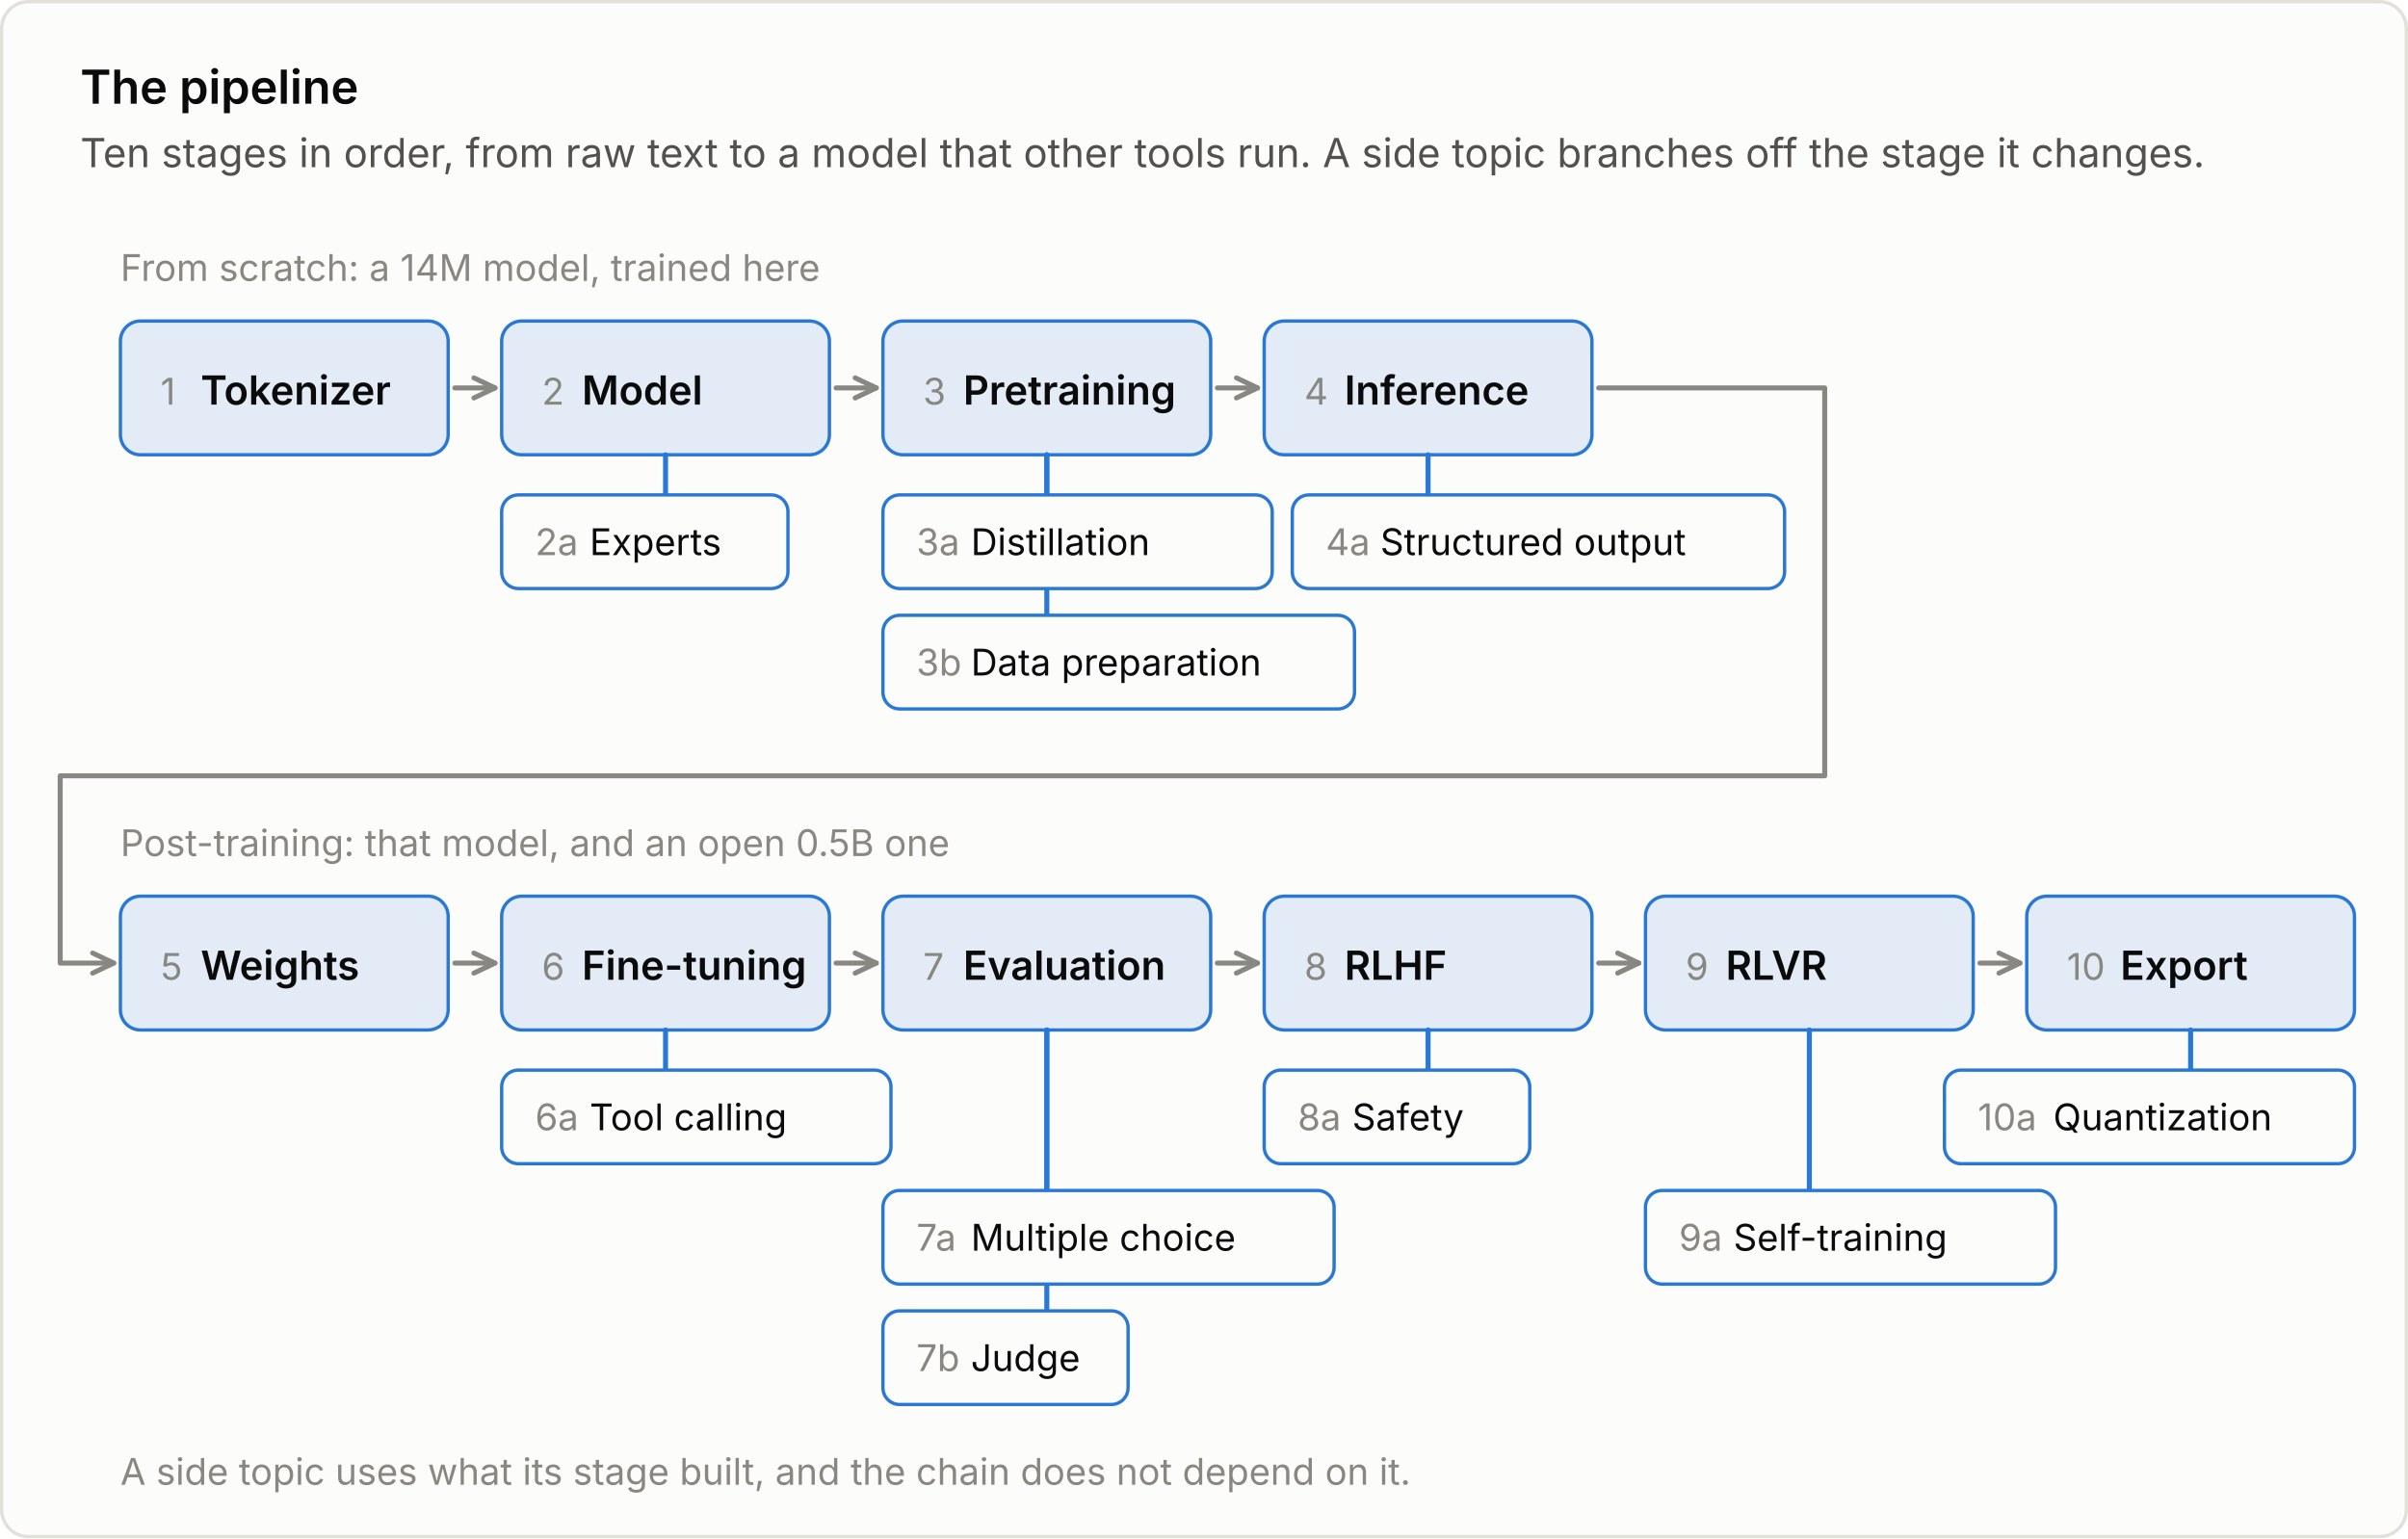
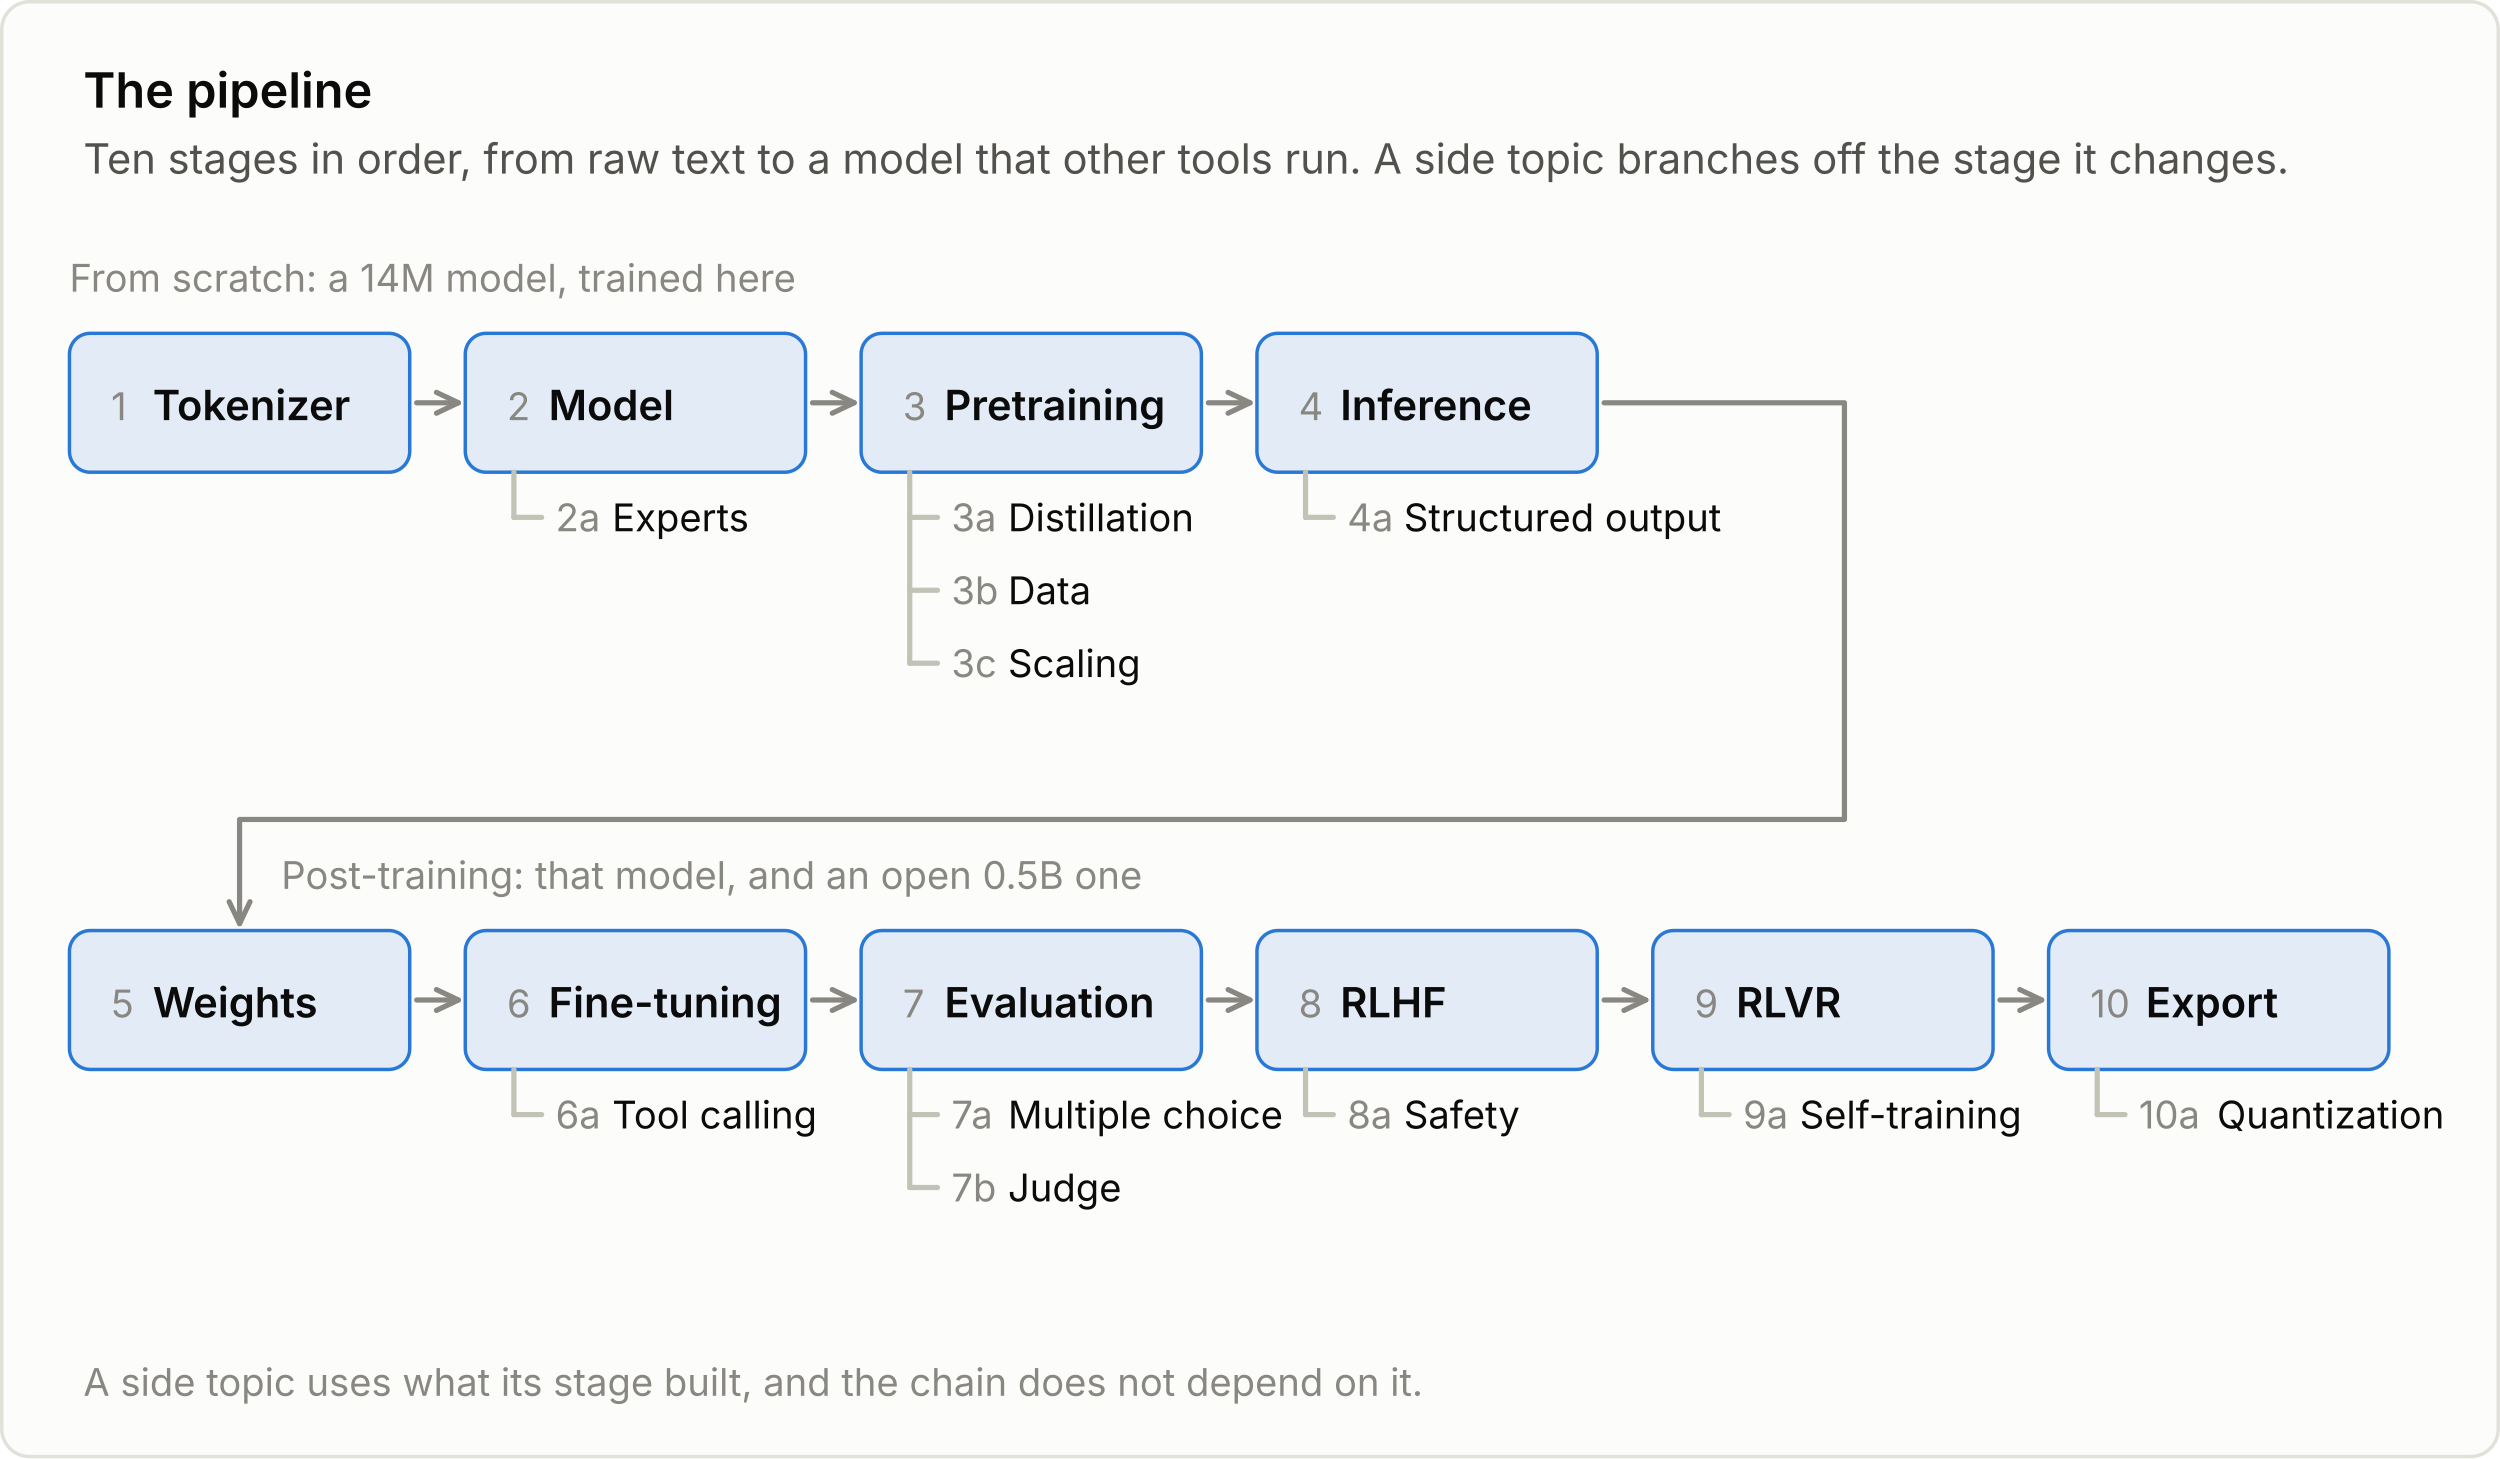
- <svg xmlns="http://www.w3.org/2000/svg" width="720" height="460" viewBox="0 0 720 460" role="img">
+ <svg xmlns="http://www.w3.org/2000/svg" width="720" height="420" viewBox="0 0 720 420" role="img">
  <style>text{font-family:system-ui,-apple-system,'Segoe UI',sans-serif}.f-surface{fill:#fcfcfb}.s-surface{stroke:#fcfcfb}.f-ink{fill:#0b0b0b}.s-ink{stroke:#0b0b0b}.f-ink2{fill:#52514e}.s-ink2{stroke:#52514e}.f-muted{fill:#898781}.s-muted{stroke:#898781}.f-grid{fill:#e1e0d9}.s-grid{stroke:#e1e0d9}.f-axis{fill:#c3c2b7}.s-axis{stroke:#c3c2b7}.f-s1{fill:#2a78d6}.s-s1{stroke:#2a78d6}.f-s2{fill:#eb6834}.s-s2{stroke:#eb6834}.f-s3{fill:#1baf7a}.s-s3{stroke:#1baf7a}@media(prefers-color-scheme:dark){.f-surface{fill:#1a1a19}.s-surface{stroke:#1a1a19}.f-ink{fill:#f0efec}.s-ink{stroke:#f0efec}.f-ink2{fill:#c3c2b7}.s-ink2{stroke:#c3c2b7}.f-muted{fill:#898781}.s-muted{stroke:#898781}.f-grid{fill:#2c2c2a}.s-grid{stroke:#2c2c2a}.f-axis{fill:#383835}.s-axis{stroke:#383835}.f-s1{fill:#3987e5}.s-s1{stroke:#3987e5}.f-s2{fill:#d95926}.s-s2{stroke:#d95926}.f-s3{fill:#199e70}.s-s3{stroke:#199e70}}</style>
-   <rect class="f-surface s-grid" x="0.5" y="0.5" width="719" height="459" rx="8" stroke-width="1" />
+   <rect class="f-surface s-grid" x="0.5" y="0.5" width="719" height="419" rx="8" stroke-width="1" />
  <text class="f-ink" x="24" y="31" font-size="14" text-anchor="start" font-weight="600">The pipeline</text>
  <text class="f-ink2" x="24" y="50" font-size="12" text-anchor="start">Ten stages in order, from raw text to a model that other tools run. A side topic branches off the stage it changes.</text>
-   <text class="f-muted" x="36" y="84" font-size="11" text-anchor="start">From scratch: a 14M model, trained here</text>
-   <rect class="f-s1 s-s1" x="36" y="96" width="98" height="40" rx="6" stroke-width="1" fill-opacity="0.12" />
-   <text class="f-muted" x="48" y="121" font-size="11" text-anchor="start">1</text>
-   <text class="f-ink" x="60" y="121" font-size="12" text-anchor="start" font-weight="600">Tokenizer</text>
-   <rect class="f-s1 s-s1" x="150" y="96" width="98" height="40" rx="6" stroke-width="1" fill-opacity="0.12" />
-   <text class="f-muted" x="162" y="121" font-size="11" text-anchor="start">2</text>
-   <text class="f-ink" x="174" y="121" font-size="12" text-anchor="start" font-weight="600">Model</text>
-   <path class="s-muted " d="M136 116 L148 116" fill="none" stroke-width="1.5" stroke-linejoin="round" stroke-linecap="round" />
-   <path class="s-muted " d="M141.7 113 L148 116 L141.7 119" fill="none" stroke-width="1.5" stroke-linejoin="round" stroke-linecap="round" />
-   <line class="s-s1" x1="199" y1="136" x2="199" y2="148" stroke-width="1.5" stroke-linecap="round" />
-   <rect class="f-surface s-s1" x="150" y="148" width="85.6" height="28" rx="5" stroke-width="1" />
-   <text class="f-muted" x="160" y="166" font-size="11" text-anchor="start">2a</text>
-   <text class="f-ink" x="176.3" y="166" font-size="11" text-anchor="start">Experts</text>
-   <rect class="f-s1 s-s1" x="264" y="96" width="98" height="40" rx="6" stroke-width="1" fill-opacity="0.12" />
-   <text class="f-muted" x="276" y="121" font-size="11" text-anchor="start">3</text>
-   <text class="f-ink" x="288" y="121" font-size="12" text-anchor="start" font-weight="600">Pretraining</text>
-   <path class="s-muted " d="M250 116 L262 116" fill="none" stroke-width="1.5" stroke-linejoin="round" stroke-linecap="round" />
-   <path class="s-muted " d="M255.7 113 L262 116 L255.7 119" fill="none" stroke-width="1.5" stroke-linejoin="round" stroke-linecap="round" />
-   <line class="s-s1" x1="313" y1="136" x2="313" y2="184" stroke-width="1.5" stroke-linecap="round" />
-   <rect class="f-surface s-s1" x="264" y="184" width="141" height="28" rx="5" stroke-width="1" />
-   <text class="f-muted" x="274" y="202" font-size="11" text-anchor="start">3b</text>
-   <text class="f-ink" x="290.3" y="202" font-size="11" text-anchor="start">Data preparation</text>
-   <line class="s-s1" x1="313" y1="136" x2="313" y2="148" stroke-width="1.5" stroke-linecap="round" />
-   <rect class="f-surface s-s1" x="264" y="148" width="116.4" height="28" rx="5" stroke-width="1" />
-   <text class="f-muted" x="274" y="166" font-size="11" text-anchor="start">3a</text>
-   <text class="f-ink" x="290.3" y="166" font-size="11" text-anchor="start">Distillation</text>
-   <rect class="f-s1 s-s1" x="378" y="96" width="98" height="40" rx="6" stroke-width="1" fill-opacity="0.12" />
-   <text class="f-muted" x="390" y="121" font-size="11" text-anchor="start">4</text>
-   <text class="f-ink" x="402" y="121" font-size="12" text-anchor="start" font-weight="600">Inference</text>
-   <path class="s-muted " d="M364 116 L376 116" fill="none" stroke-width="1.5" stroke-linejoin="round" stroke-linecap="round" />
-   <path class="s-muted " d="M369.7 113 L376 116 L369.7 119" fill="none" stroke-width="1.5" stroke-linejoin="round" stroke-linecap="round" />
-   <line class="s-s1" x1="427" y1="136" x2="427" y2="148" stroke-width="1.5" stroke-linecap="round" />
-   <rect class="f-surface s-s1" x="386.4" y="148" width="147.2" height="28" rx="5" stroke-width="1" />
-   <text class="f-muted" x="396.4" y="166" font-size="11" text-anchor="start">4a</text>
-   <text class="f-ink" x="412.7" y="166" font-size="11" text-anchor="start">Structured output</text>
-   <text class="f-muted" x="36" y="256" font-size="11" text-anchor="start">Post-training: that model, and an open 0.5B one</text>
-   <rect class="f-s1 s-s1" x="36" y="268" width="98" height="40" rx="6" stroke-width="1" fill-opacity="0.12" />
-   <text class="f-muted" x="48" y="293" font-size="11" text-anchor="start">5</text>
-   <text class="f-ink" x="60" y="293" font-size="12" text-anchor="start" font-weight="600">Weights</text>
-   <rect class="f-s1 s-s1" x="150" y="268" width="98" height="40" rx="6" stroke-width="1" fill-opacity="0.12" />
-   <text class="f-muted" x="162" y="293" font-size="11" text-anchor="start">6</text>
-   <text class="f-ink" x="174" y="293" font-size="12" text-anchor="start" font-weight="600">Fine-tuning</text>
-   <path class="s-muted " d="M136 288 L148 288" fill="none" stroke-width="1.5" stroke-linejoin="round" stroke-linecap="round" />
-   <path class="s-muted " d="M141.7 285 L148 288 L141.7 291" fill="none" stroke-width="1.5" stroke-linejoin="round" stroke-linecap="round" />
-   <line class="s-s1" x1="199" y1="308" x2="199" y2="320" stroke-width="1.5" stroke-linecap="round" />
-   <rect class="f-surface s-s1" x="150" y="320" width="116.4" height="28" rx="5" stroke-width="1" />
-   <text class="f-muted" x="160" y="338" font-size="11" text-anchor="start">6a</text>
-   <text class="f-ink" x="176.3" y="338" font-size="11" text-anchor="start">Tool calling</text>
-   <rect class="f-s1 s-s1" x="264" y="268" width="98" height="40" rx="6" stroke-width="1" fill-opacity="0.12" />
-   <text class="f-muted" x="276" y="293" font-size="11" text-anchor="start">7</text>
-   <text class="f-ink" x="288" y="293" font-size="12" text-anchor="start" font-weight="600">Evaluation</text>
-   <path class="s-muted " d="M250 288 L262 288" fill="none" stroke-width="1.5" stroke-linejoin="round" stroke-linecap="round" />
-   <path class="s-muted " d="M255.7 285 L262 288 L255.7 291" fill="none" stroke-width="1.5" stroke-linejoin="round" stroke-linecap="round" />
-   <line class="s-s1" x1="313" y1="308" x2="313" y2="392" stroke-width="1.5" stroke-linecap="round" />
-   <rect class="f-surface s-s1" x="264" y="392" width="73.3" height="28" rx="5" stroke-width="1" />
-   <text class="f-muted" x="274" y="410" font-size="11" text-anchor="start">7b</text>
-   <text class="f-ink" x="290.3" y="410" font-size="11" text-anchor="start">Judge</text>
-   <line class="s-s1" x1="313" y1="308" x2="313" y2="356" stroke-width="1.5" stroke-linecap="round" />
-   <rect class="f-surface s-s1" x="264" y="356" width="134.9" height="28" rx="5" stroke-width="1" />
-   <text class="f-muted" x="274" y="374" font-size="11" text-anchor="start">7a</text>
-   <text class="f-ink" x="290.3" y="374" font-size="11" text-anchor="start">Multiple choice</text>
-   <rect class="f-s1 s-s1" x="378" y="268" width="98" height="40" rx="6" stroke-width="1" fill-opacity="0.12" />
-   <text class="f-muted" x="390" y="293" font-size="11" text-anchor="start">8</text>
-   <text class="f-ink" x="402" y="293" font-size="12" text-anchor="start" font-weight="600">RLHF</text>
-   <path class="s-muted " d="M364 288 L376 288" fill="none" stroke-width="1.5" stroke-linejoin="round" stroke-linecap="round" />
-   <path class="s-muted " d="M369.7 285 L376 288 L369.7 291" fill="none" stroke-width="1.5" stroke-linejoin="round" stroke-linecap="round" />
-   <line class="s-s1" x1="427" y1="308" x2="427" y2="320" stroke-width="1.5" stroke-linecap="round" />
-   <rect class="f-surface s-s1" x="378" y="320" width="79.4" height="28" rx="5" stroke-width="1" />
-   <text class="f-muted" x="388" y="338" font-size="11" text-anchor="start">8a</text>
-   <text class="f-ink" x="404.3" y="338" font-size="11" text-anchor="start">Safety</text>
-   <rect class="f-s1 s-s1" x="492" y="268" width="98" height="40" rx="6" stroke-width="1" fill-opacity="0.12" />
-   <text class="f-muted" x="504" y="293" font-size="11" text-anchor="start">9</text>
-   <text class="f-ink" x="516" y="293" font-size="12" text-anchor="start" font-weight="600">RLVR</text>
-   <path class="s-muted " d="M478 288 L490 288" fill="none" stroke-width="1.5" stroke-linejoin="round" stroke-linecap="round" />
-   <path class="s-muted " d="M483.7 285 L490 288 L483.7 291" fill="none" stroke-width="1.5" stroke-linejoin="round" stroke-linecap="round" />
-   <line class="s-s1" x1="541" y1="308" x2="541" y2="356" stroke-width="1.5" stroke-linecap="round" />
-   <rect class="f-surface s-s1" x="492" y="356" width="122.6" height="28" rx="5" stroke-width="1" />
-   <text class="f-muted" x="502" y="374" font-size="11" text-anchor="start">9a</text>
-   <text class="f-ink" x="518.3" y="374" font-size="11" text-anchor="start">Self-training</text>
-   <rect class="f-s1 s-s1" x="606" y="268" width="98" height="40" rx="6" stroke-width="1" fill-opacity="0.12" />
-   <text class="f-muted" x="618" y="293" font-size="11" text-anchor="start">10</text>
-   <text class="f-ink" x="634" y="293" font-size="12" text-anchor="start" font-weight="600">Export</text>
-   <path class="s-muted " d="M592 288 L604 288" fill="none" stroke-width="1.5" stroke-linejoin="round" stroke-linecap="round" />
-   <path class="s-muted " d="M597.7 285 L604 288 L597.7 291" fill="none" stroke-width="1.5" stroke-linejoin="round" stroke-linecap="round" />
-   <line class="s-s1" x1="655" y1="308" x2="655" y2="320" stroke-width="1.5" stroke-linecap="round" />
-   <rect class="f-surface s-s1" x="581.4" y="320" width="122.6" height="28" rx="5" stroke-width="1" />
-   <text class="f-muted" x="591.4" y="338" font-size="11" text-anchor="start">10a</text>
-   <text class="f-ink" x="613.9" y="338" font-size="11" text-anchor="start">Quantization</text>
-   <path class="s-muted " d="M478 116 L545.6 116 L545.6 232 L18 232 L18 288 L34 288" fill="none" stroke-width="1.5" stroke-linejoin="round" stroke-linecap="round" />
-   <path class="s-muted " d="M27.7 285 L34 288 L27.7 291" fill="none" stroke-width="1.5" stroke-linejoin="round" stroke-linecap="round" />
-   <text class="f-muted" x="36" y="444" font-size="11" text-anchor="start">A side topic uses what its stage built, and the chain does not depend on it.</text>
+   <text class="f-muted" x="20" y="84" font-size="11" text-anchor="start">From scratch: a 14M model, trained here</text>
+   <rect class="f-s1 s-s1" x="20" y="96" width="98" height="40" rx="6" stroke-width="1" fill-opacity="0.12" />
+   <text class="f-muted" x="32" y="121" font-size="11" text-anchor="start">1</text>
+   <text class="f-ink" x="44" y="121" font-size="12" text-anchor="start" font-weight="600">Tokenizer</text>
+   <rect class="f-s1 s-s1" x="134" y="96" width="98" height="40" rx="6" stroke-width="1" fill-opacity="0.12" />
+   <text class="f-muted" x="146" y="121" font-size="11" text-anchor="start">2</text>
+   <text class="f-ink" x="158" y="121" font-size="12" text-anchor="start" font-weight="600">Model</text>
+   <path class="s-muted " d="M120 116 L132 116" fill="none" stroke-width="1.5" stroke-linejoin="round" stroke-linecap="round" />
+   <path class="s-muted " d="M125.7 113 L132 116 L125.7 119" fill="none" stroke-width="1.5" stroke-linejoin="round" stroke-linecap="round" />
+   <line class="s-axis" x1="148" y1="136" x2="148" y2="149" stroke-width="1.5" stroke-linecap="round" />
+   <line class="s-axis" x1="148" y1="149" x2="156" y2="149" stroke-width="1.5" stroke-linecap="round" />
+   <text class="f-muted" x="160" y="153" font-size="11" text-anchor="start">2a</text>
+   <text class="f-ink" x="176.3" y="153" font-size="11" text-anchor="start">Experts</text>
+   <rect class="f-s1 s-s1" x="248" y="96" width="98" height="40" rx="6" stroke-width="1" fill-opacity="0.12" />
+   <text class="f-muted" x="260" y="121" font-size="11" text-anchor="start">3</text>
+   <text class="f-ink" x="272" y="121" font-size="12" text-anchor="start" font-weight="600">Pretraining</text>
+   <path class="s-muted " d="M234 116 L246 116" fill="none" stroke-width="1.5" stroke-linejoin="round" stroke-linecap="round" />
+   <path class="s-muted " d="M239.7 113 L246 116 L239.7 119" fill="none" stroke-width="1.5" stroke-linejoin="round" stroke-linecap="round" />
+   <line class="s-axis" x1="262" y1="136" x2="262" y2="191" stroke-width="1.5" stroke-linecap="round" />
+   <line class="s-axis" x1="262" y1="149" x2="270" y2="149" stroke-width="1.5" stroke-linecap="round" />
+   <text class="f-muted" x="274" y="153" font-size="11" text-anchor="start">3a</text>
+   <text class="f-ink" x="290.3" y="153" font-size="11" text-anchor="start">Distillation</text>
+   <line class="s-axis" x1="262" y1="170" x2="270" y2="170" stroke-width="1.5" stroke-linecap="round" />
+   <text class="f-muted" x="274" y="174" font-size="11" text-anchor="start">3b</text>
+   <text class="f-ink" x="290.3" y="174" font-size="11" text-anchor="start">Data</text>
+   <line class="s-axis" x1="262" y1="191" x2="270" y2="191" stroke-width="1.5" stroke-linecap="round" />
+   <text class="f-muted" x="274" y="195" font-size="11" text-anchor="start">3c</text>
+   <text class="f-ink" x="290.3" y="195" font-size="11" text-anchor="start">Scaling</text>
+   <rect class="f-s1 s-s1" x="362" y="96" width="98" height="40" rx="6" stroke-width="1" fill-opacity="0.12" />
+   <text class="f-muted" x="374" y="121" font-size="11" text-anchor="start">4</text>
+   <text class="f-ink" x="386" y="121" font-size="12" text-anchor="start" font-weight="600">Inference</text>
+   <path class="s-muted " d="M348 116 L360 116" fill="none" stroke-width="1.5" stroke-linejoin="round" stroke-linecap="round" />
+   <path class="s-muted " d="M353.7 113 L360 116 L353.7 119" fill="none" stroke-width="1.5" stroke-linejoin="round" stroke-linecap="round" />
+   <line class="s-axis" x1="376" y1="136" x2="376" y2="149" stroke-width="1.5" stroke-linecap="round" />
+   <line class="s-axis" x1="376" y1="149" x2="384" y2="149" stroke-width="1.5" stroke-linecap="round" />
+   <text class="f-muted" x="388" y="153" font-size="11" text-anchor="start">4a</text>
+   <text class="f-ink" x="404.3" y="153" font-size="11" text-anchor="start">Structured output</text>
+   <text class="f-muted" x="81" y="256" font-size="11" text-anchor="start">Post-training: that model, and an open 0.5B one</text>
+   <rect class="f-s1 s-s1" x="20" y="268" width="98" height="40" rx="6" stroke-width="1" fill-opacity="0.12" />
+   <text class="f-muted" x="32" y="293" font-size="11" text-anchor="start">5</text>
+   <text class="f-ink" x="44" y="293" font-size="12" text-anchor="start" font-weight="600">Weights</text>
+   <rect class="f-s1 s-s1" x="134" y="268" width="98" height="40" rx="6" stroke-width="1" fill-opacity="0.12" />
+   <text class="f-muted" x="146" y="293" font-size="11" text-anchor="start">6</text>
+   <text class="f-ink" x="158" y="293" font-size="12" text-anchor="start" font-weight="600">Fine-tuning</text>
+   <path class="s-muted " d="M120 288 L132 288" fill="none" stroke-width="1.5" stroke-linejoin="round" stroke-linecap="round" />
+   <path class="s-muted " d="M125.7 285 L132 288 L125.7 291" fill="none" stroke-width="1.5" stroke-linejoin="round" stroke-linecap="round" />
+   <line class="s-axis" x1="148" y1="308" x2="148" y2="321" stroke-width="1.5" stroke-linecap="round" />
+   <line class="s-axis" x1="148" y1="321" x2="156" y2="321" stroke-width="1.5" stroke-linecap="round" />
+   <text class="f-muted" x="160" y="325" font-size="11" text-anchor="start">6a</text>
+   <text class="f-ink" x="176.3" y="325" font-size="11" text-anchor="start">Tool calling</text>
+   <rect class="f-s1 s-s1" x="248" y="268" width="98" height="40" rx="6" stroke-width="1" fill-opacity="0.12" />
+   <text class="f-muted" x="260" y="293" font-size="11" text-anchor="start">7</text>
+   <text class="f-ink" x="272" y="293" font-size="12" text-anchor="start" font-weight="600">Evaluation</text>
+   <path class="s-muted " d="M234 288 L246 288" fill="none" stroke-width="1.5" stroke-linejoin="round" stroke-linecap="round" />
+   <path class="s-muted " d="M239.7 285 L246 288 L239.7 291" fill="none" stroke-width="1.5" stroke-linejoin="round" stroke-linecap="round" />
+   <line class="s-axis" x1="262" y1="308" x2="262" y2="342" stroke-width="1.5" stroke-linecap="round" />
+   <line class="s-axis" x1="262" y1="321" x2="270" y2="321" stroke-width="1.5" stroke-linecap="round" />
+   <text class="f-muted" x="274" y="325" font-size="11" text-anchor="start">7a</text>
+   <text class="f-ink" x="290.3" y="325" font-size="11" text-anchor="start">Multiple choice</text>
+   <line class="s-axis" x1="262" y1="342" x2="270" y2="342" stroke-width="1.5" stroke-linecap="round" />
+   <text class="f-muted" x="274" y="346" font-size="11" text-anchor="start">7b</text>
+   <text class="f-ink" x="290.3" y="346" font-size="11" text-anchor="start">Judge</text>
+   <rect class="f-s1 s-s1" x="362" y="268" width="98" height="40" rx="6" stroke-width="1" fill-opacity="0.12" />
+   <text class="f-muted" x="374" y="293" font-size="11" text-anchor="start">8</text>
+   <text class="f-ink" x="386" y="293" font-size="12" text-anchor="start" font-weight="600">RLHF</text>
+   <path class="s-muted " d="M348 288 L360 288" fill="none" stroke-width="1.5" stroke-linejoin="round" stroke-linecap="round" />
+   <path class="s-muted " d="M353.7 285 L360 288 L353.7 291" fill="none" stroke-width="1.5" stroke-linejoin="round" stroke-linecap="round" />
+   <line class="s-axis" x1="376" y1="308" x2="376" y2="321" stroke-width="1.5" stroke-linecap="round" />
+   <line class="s-axis" x1="376" y1="321" x2="384" y2="321" stroke-width="1.5" stroke-linecap="round" />
+   <text class="f-muted" x="388" y="325" font-size="11" text-anchor="start">8a</text>
+   <text class="f-ink" x="404.3" y="325" font-size="11" text-anchor="start">Safety</text>
+   <rect class="f-s1 s-s1" x="476" y="268" width="98" height="40" rx="6" stroke-width="1" fill-opacity="0.12" />
+   <text class="f-muted" x="488" y="293" font-size="11" text-anchor="start">9</text>
+   <text class="f-ink" x="500" y="293" font-size="12" text-anchor="start" font-weight="600">RLVR</text>
+   <path class="s-muted " d="M462 288 L474 288" fill="none" stroke-width="1.5" stroke-linejoin="round" stroke-linecap="round" />
+   <path class="s-muted " d="M467.7 285 L474 288 L467.7 291" fill="none" stroke-width="1.5" stroke-linejoin="round" stroke-linecap="round" />
+   <line class="s-axis" x1="490" y1="308" x2="490" y2="321" stroke-width="1.5" stroke-linecap="round" />
+   <line class="s-axis" x1="490" y1="321" x2="498" y2="321" stroke-width="1.5" stroke-linecap="round" />
+   <text class="f-muted" x="502" y="325" font-size="11" text-anchor="start">9a</text>
+   <text class="f-ink" x="518.3" y="325" font-size="11" text-anchor="start">Self-training</text>
+   <rect class="f-s1 s-s1" x="590" y="268" width="98" height="40" rx="6" stroke-width="1" fill-opacity="0.12" />
+   <text class="f-muted" x="602" y="293" font-size="11" text-anchor="start">10</text>
+   <text class="f-ink" x="618" y="293" font-size="12" text-anchor="start" font-weight="600">Export</text>
+   <path class="s-muted " d="M576 288 L588 288" fill="none" stroke-width="1.5" stroke-linejoin="round" stroke-linecap="round" />
+   <path class="s-muted " d="M581.7 285 L588 288 L581.7 291" fill="none" stroke-width="1.5" stroke-linejoin="round" stroke-linecap="round" />
+   <line class="s-axis" x1="604" y1="308" x2="604" y2="321" stroke-width="1.5" stroke-linecap="round" />
+   <line class="s-axis" x1="604" y1="321" x2="612" y2="321" stroke-width="1.5" stroke-linecap="round" />
+   <text class="f-muted" x="616" y="325" font-size="11" text-anchor="start">10a</text>
+   <text class="f-ink" x="638.5" y="325" font-size="11" text-anchor="start">Quantization</text>
+   <path class="s-muted " d="M462 116 L531.2 116 L531.2 236 L69 236 L69 266" fill="none" stroke-width="1.5" stroke-linejoin="round" stroke-linecap="round" />
+   <path class="s-muted " d="M72 259.7 L69 266 L66 259.7" fill="none" stroke-width="1.5" stroke-linejoin="round" stroke-linecap="round" />
+   <text class="f-muted" x="24" y="402" font-size="11" text-anchor="start">A side topic uses what its stage built, and the chain does not depend on it.</text>
</svg>
